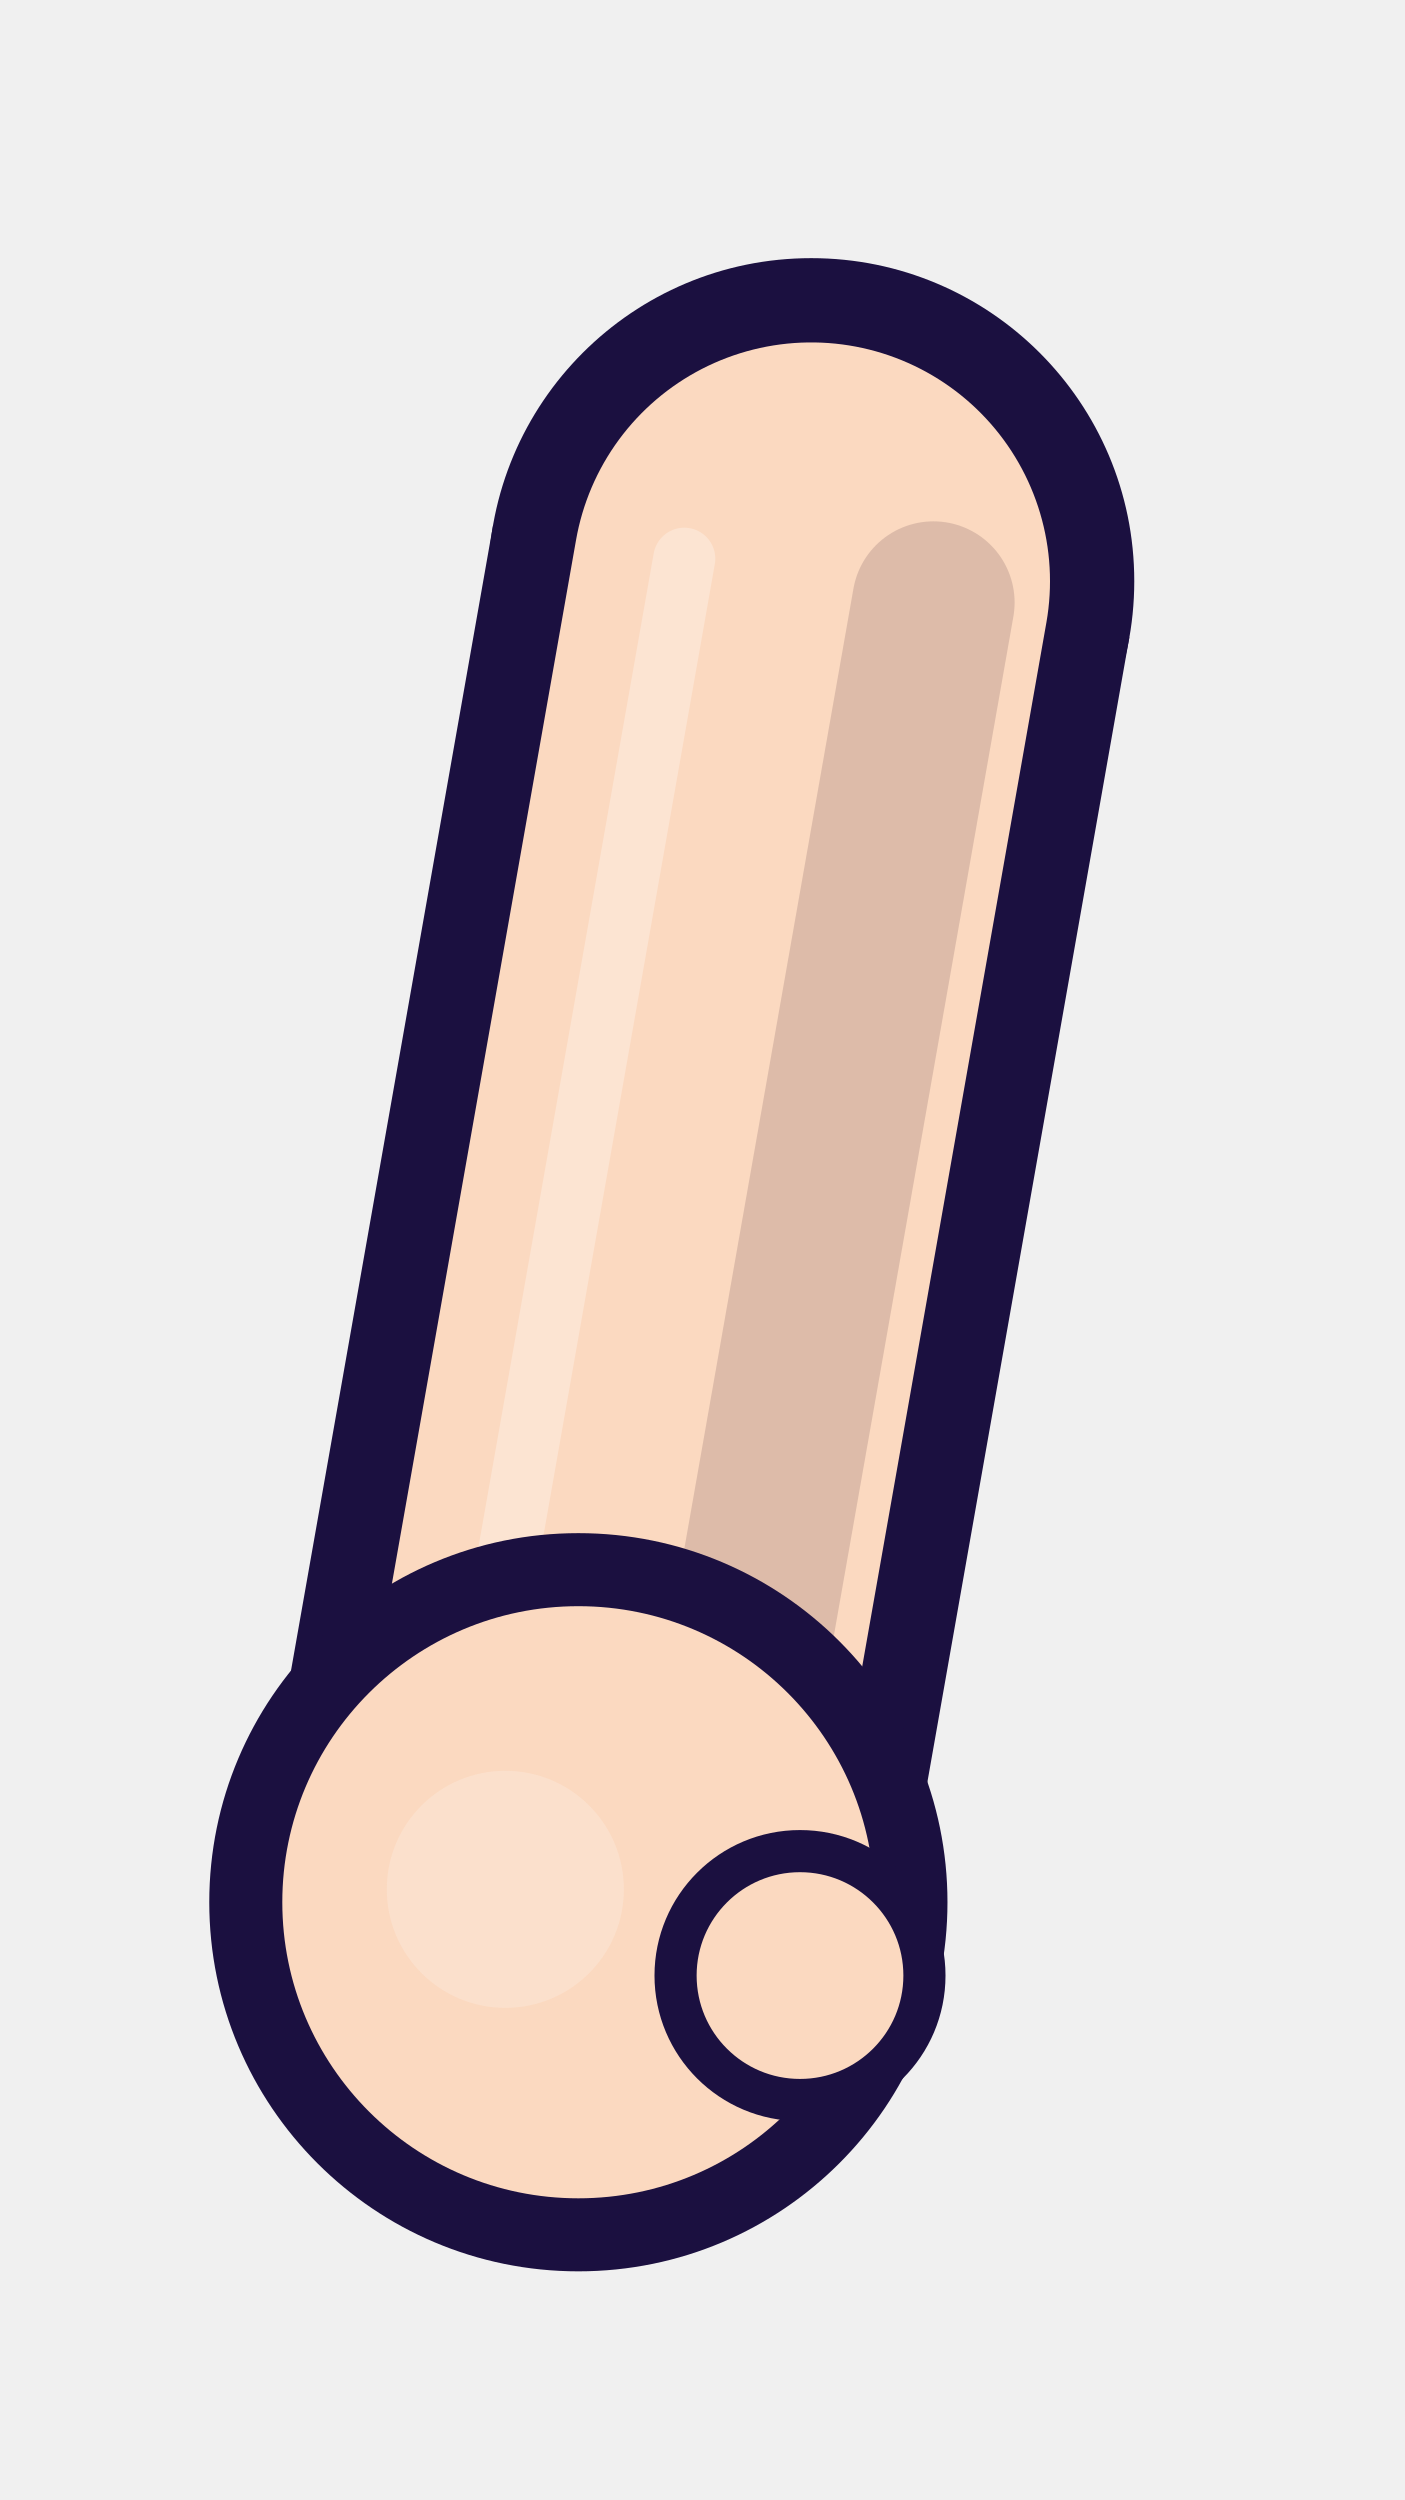
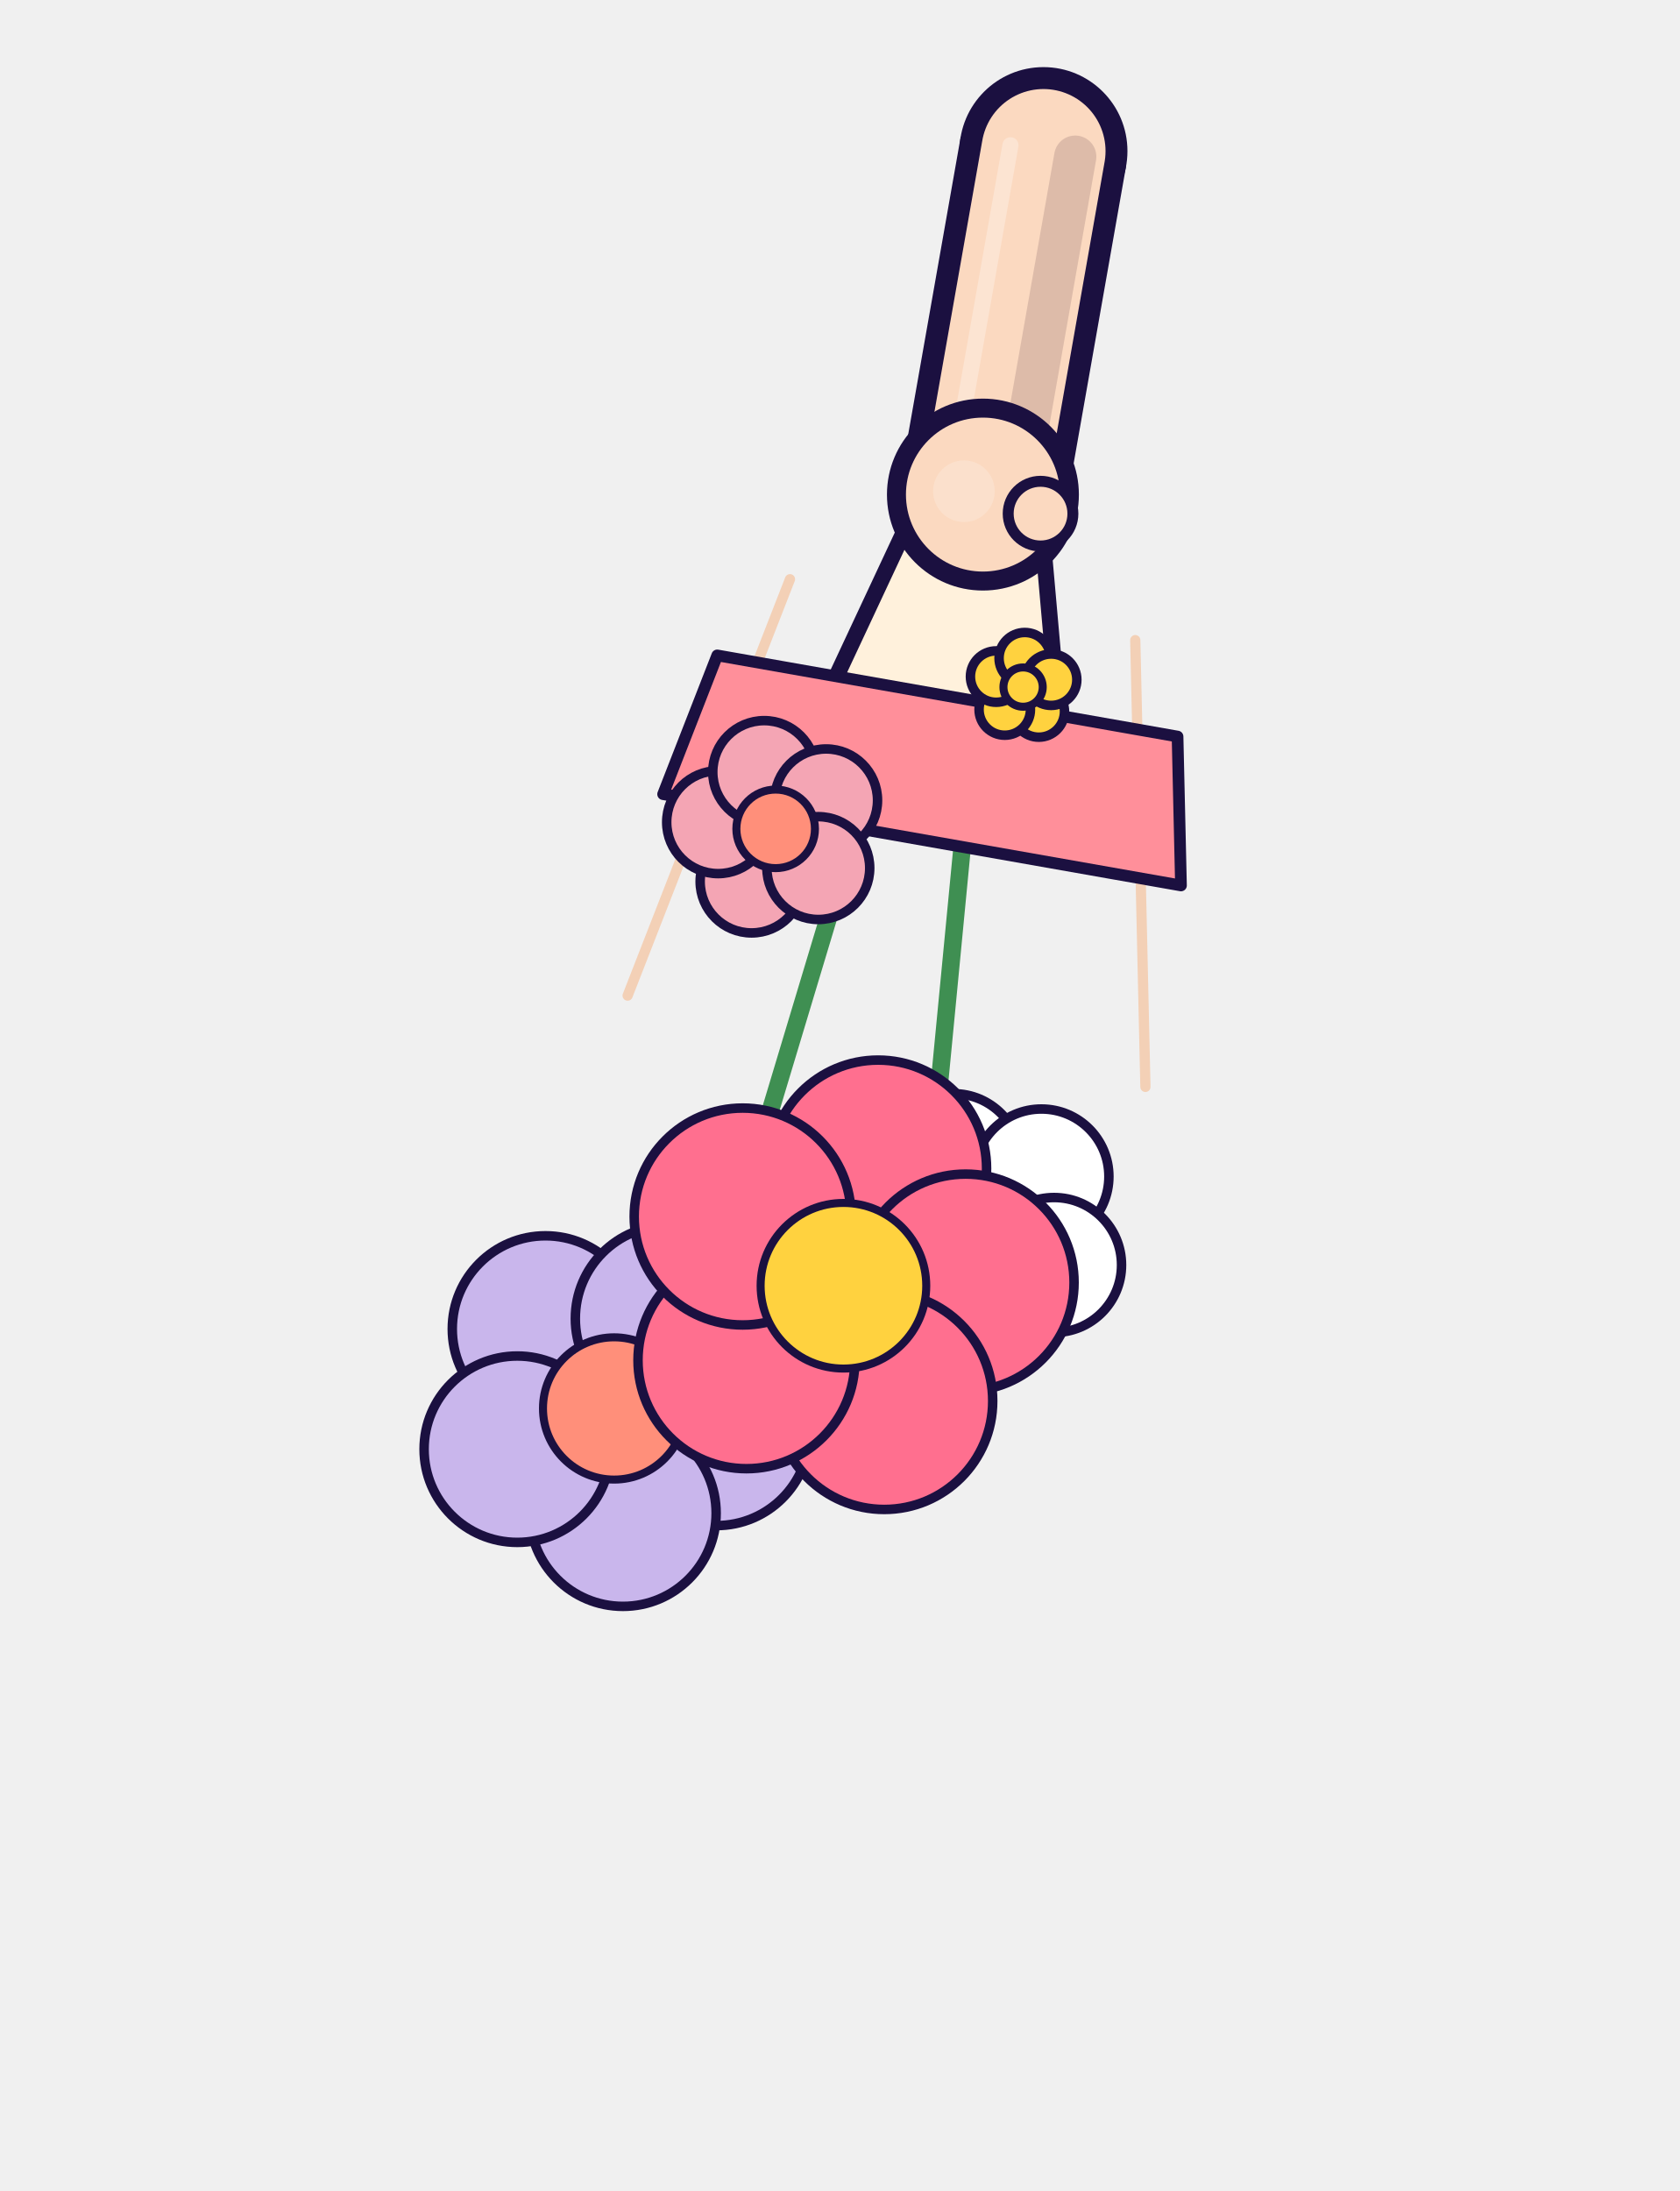
- <svg xmlns="http://www.w3.org/2000/svg" width="100" height="178" viewBox="-68 -163 50 89">
+ <svg xmlns="http://www.w3.org/2000/svg" width="460" height="600" viewBox="-182 -163 230 300">
  <circle cx="-39.12" cy="-142.31" r="11.5" fill="#1b1040" />
  <line x1="-39.12" y1="-142.31" x2="-46.59" y2="-99.97" stroke="#1b1040" stroke-width="23" stroke-linecap="butt" />
  <circle cx="-46.59" cy="-99.97" r="11.5" fill="#1b1040" />
  <line x1="-39.12" y1="-142.31" x2="-46.59" y2="-99.97" stroke="#fbd9c0" stroke-width="17" stroke-linecap="round" />
  <line x1="-34.77" y1="-141.55" x2="-42.23" y2="-99.2" stroke="#3a1f2e" stroke-width="5.78" stroke-linecap="round" stroke-opacity="0.16" />
  <line x1="-43.64" y1="-143.11" x2="-51.11" y2="-100.76" stroke="#ffffff" stroke-width="2.21" stroke-linecap="round" stroke-opacity="0.28" />
+   <line x1="-47.41" y1="-95.28" x2="-47.41" y2="-95.28" stroke="#3f8f52" stroke-width="2.4" stroke-linecap="round" />
+   <line x1="-45.64" y1="-94.97" x2="-42.99" y2="-65.05" stroke="#3f8f52" stroke-width="2.4" stroke-linecap="round" />
+   <line x1="-50.96" y1="-95.9" x2="-76.39" y2="-41.49" stroke="#3f8f52" stroke-width="2.4" stroke-linecap="round" />
+   <line x1="-45.64" y1="-94.97" x2="-55.15" y2="3.88" stroke="#3f8f52" stroke-width="2.4" stroke-linecap="round" />
+   <line x1="-50.96" y1="-95.9" x2="-89.24" y2="31.38" stroke="#3f8f52" stroke-width="2.4" stroke-linecap="round" />
+   <polygon points="-40.11,-99.27 -52.91,-101.53 -67.74,-69.82 -37.02,-64.4" fill="#fff1dc" stroke="#1b1040" stroke-width="2.2" stroke-linejoin="round" />
+   <line x1="-26.55" y1="-75.35" x2="-25.16" y2="-14.18" stroke="#f4c8a8" stroke-width="1.4" stroke-linecap="round" stroke-opacity="0.8" />
+   <line x1="-73.83" y1="-83.69" x2="-96.06" y2="-26.68" stroke="#f4c8a8" stroke-width="1.4" stroke-linecap="round" stroke-opacity="0.8" />
+   <polygon points="-20.76,-62.15 -83.79,-73.26 -91.2,-54.26 -20.29,-41.76" fill="#ff8f9a" stroke="#1b1040" stroke-width="1.6" stroke-linejoin="round" />
+   <circle cx="-47.41" cy="-95.28" r="0" fill="#ff8f7a" stroke="#1b1040" stroke-width="1.3" stroke-linejoin="round" />
+   <circle cx="-47.41" cy="-95.28" r="0" fill="#ff8f7a" stroke="#1b1040" stroke-width="1.3" stroke-linejoin="round" />
+   <circle cx="-47.41" cy="-95.28" r="0" fill="#ff8f7a" stroke="#1b1040" stroke-width="1.3" stroke-linejoin="round" />
+   <circle cx="-47.41" cy="-95.28" r="0" fill="#ff8f7a" stroke="#1b1040" stroke-width="1.3" stroke-linejoin="round" />
+   <circle cx="-47.41" cy="-95.28" r="0" fill="#ff8f7a" stroke="#1b1040" stroke-width="1.3" stroke-linejoin="round" />
+   <circle cx="-47.41" cy="-95.28" r="0" fill="#ff8f7a" stroke="#1b1040" stroke-width="1.1" stroke-linejoin="round" />
+   <circle cx="-39.76" cy="-65.58" r="3.52" fill="#ffd23f" stroke="#1b1040" stroke-width="1.3" stroke-linejoin="round" />
+   <circle cx="-44.42" cy="-65.85" r="3.52" fill="#ffd23f" stroke="#1b1040" stroke-width="1.3" stroke-linejoin="round" />
+   <circle cx="-45.6" cy="-70.36" r="3.52" fill="#ffd23f" stroke="#1b1040" stroke-width="1.3" stroke-linejoin="round" />
+   <circle cx="-41.68" cy="-72.88" r="3.52" fill="#ffd23f" stroke="#1b1040" stroke-width="1.3" stroke-linejoin="round" />
+   <circle cx="-38.07" cy="-69.93" r="3.52" fill="#ffd23f" stroke="#1b1040" stroke-width="1.3" stroke-linejoin="round" />
+   <circle cx="-41.91" cy="-68.92" r="2.69" fill="#ffd23f" stroke="#1b1040" stroke-width="1.1" stroke-linejoin="round" />
+   <circle cx="-79.09" cy="-42.3" r="7.04" fill="#f4a5b4" stroke="#1b1040" stroke-width="1.3" stroke-linejoin="round" />
+   <circle cx="-83.67" cy="-50.42" r="7.04" fill="#f4a5b4" stroke="#1b1040" stroke-width="1.3" stroke-linejoin="round" />
+   <circle cx="-77.36" cy="-57.29" r="7.04" fill="#f4a5b4" stroke="#1b1040" stroke-width="1.3" stroke-linejoin="round" />
+   <circle cx="-68.88" cy="-53.41" r="7.04" fill="#f4a5b4" stroke="#1b1040" stroke-width="1.3" stroke-linejoin="round" />
+   <circle cx="-69.95" cy="-44.14" r="7.04" fill="#f4a5b4" stroke="#1b1040" stroke-width="1.3" stroke-linejoin="round" />
+   <circle cx="-75.79" cy="-49.51" r="5.38" fill="#ff8f7a" stroke="#1b1040" stroke-width="1.1" stroke-linejoin="round" />
+   <circle cx="-57.19" cy="6.81" r="9.24" fill="#ffffff" stroke="#1b1040" stroke-width="1.3" stroke-linejoin="round" />
+   <circle cx="-51.46" cy="-4.01" r="9.24" fill="#ffffff" stroke="#1b1040" stroke-width="1.3" stroke-linejoin="round" />
+   <circle cx="-39.4" cy="-1.91" r="9.24" fill="#ffffff" stroke="#1b1040" stroke-width="1.3" stroke-linejoin="round" />
+   <circle cx="-37.67" cy="10.21" r="9.24" fill="#ffffff" stroke="#1b1040" stroke-width="1.3" stroke-linejoin="round" />
+   <circle cx="-48.67" cy="15.6" r="9.24" fill="#ffffff" stroke="#1b1040" stroke-width="1.3" stroke-linejoin="round" />
+   <circle cx="-46.88" cy="5.34" r="7.06" fill="#ffd23f" stroke="#1b1040" stroke-width="1.1" stroke-linejoin="round" />
+   <circle cx="-107.31" cy="18.97" r="12.76" fill="#c9b6ec" stroke="#1b1040" stroke-width="1.3" stroke-linejoin="round" />
+   <circle cx="-90.46" cy="17.55" r="12.76" fill="#c9b6ec" stroke="#1b1040" stroke-width="1.3" stroke-linejoin="round" />
+   <circle cx="-83.9" cy="33.13" r="12.76" fill="#c9b6ec" stroke="#1b1040" stroke-width="1.3" stroke-linejoin="round" />
+   <circle cx="-96.7" cy="44.19" r="12.76" fill="#c9b6ec" stroke="#1b1040" stroke-width="1.3" stroke-linejoin="round" />
+   <circle cx="-111.17" cy="35.43" r="12.76" fill="#c9b6ec" stroke="#1b1040" stroke-width="1.3" stroke-linejoin="round" />
+   <circle cx="-97.91" cy="29.85" r="9.74" fill="#ff8f7a" stroke="#1b1040" stroke-width="1.1" stroke-linejoin="round" />
+   <circle cx="-61.76" cy="-3" r="14.85" fill="#ff6f8f" stroke="#1b1040" stroke-width="1.3" stroke-linejoin="round" />
+   <circle cx="-49.78" cy="12.61" r="14.85" fill="#ff6f8f" stroke="#1b1040" stroke-width="1.3" stroke-linejoin="round" />
+   <circle cx="-60.92" cy="28.83" r="14.85" fill="#ff6f8f" stroke="#1b1040" stroke-width="1.3" stroke-linejoin="round" />
+   <circle cx="-79.79" cy="23.25" r="14.85" fill="#ff6f8f" stroke="#1b1040" stroke-width="1.3" stroke-linejoin="round" />
+   <circle cx="-80.31" cy="3.57" r="14.85" fill="#ff6f8f" stroke="#1b1040" stroke-width="1.3" stroke-linejoin="round" />
+   <circle cx="-66.51" cy="13.05" r="11.34" fill="#ffd23f" stroke="#1b1040" stroke-width="1.1" stroke-linejoin="round" />
  <circle cx="-47.41" cy="-95.28" r="13.14" fill="#1b1040" />
  <circle cx="-47.41" cy="-95.28" r="10.54" fill="#fbd9c0" />
  <circle cx="-50.01" cy="-95.74" r="4.22" fill="#fce4d3" fill-opacity="0.6" />
  <circle cx="-39.52" cy="-92.67" r="4.43" fill="#fbd9c0" stroke="#1b1040" stroke-width="1.5" stroke-linejoin="round" />
</svg>
